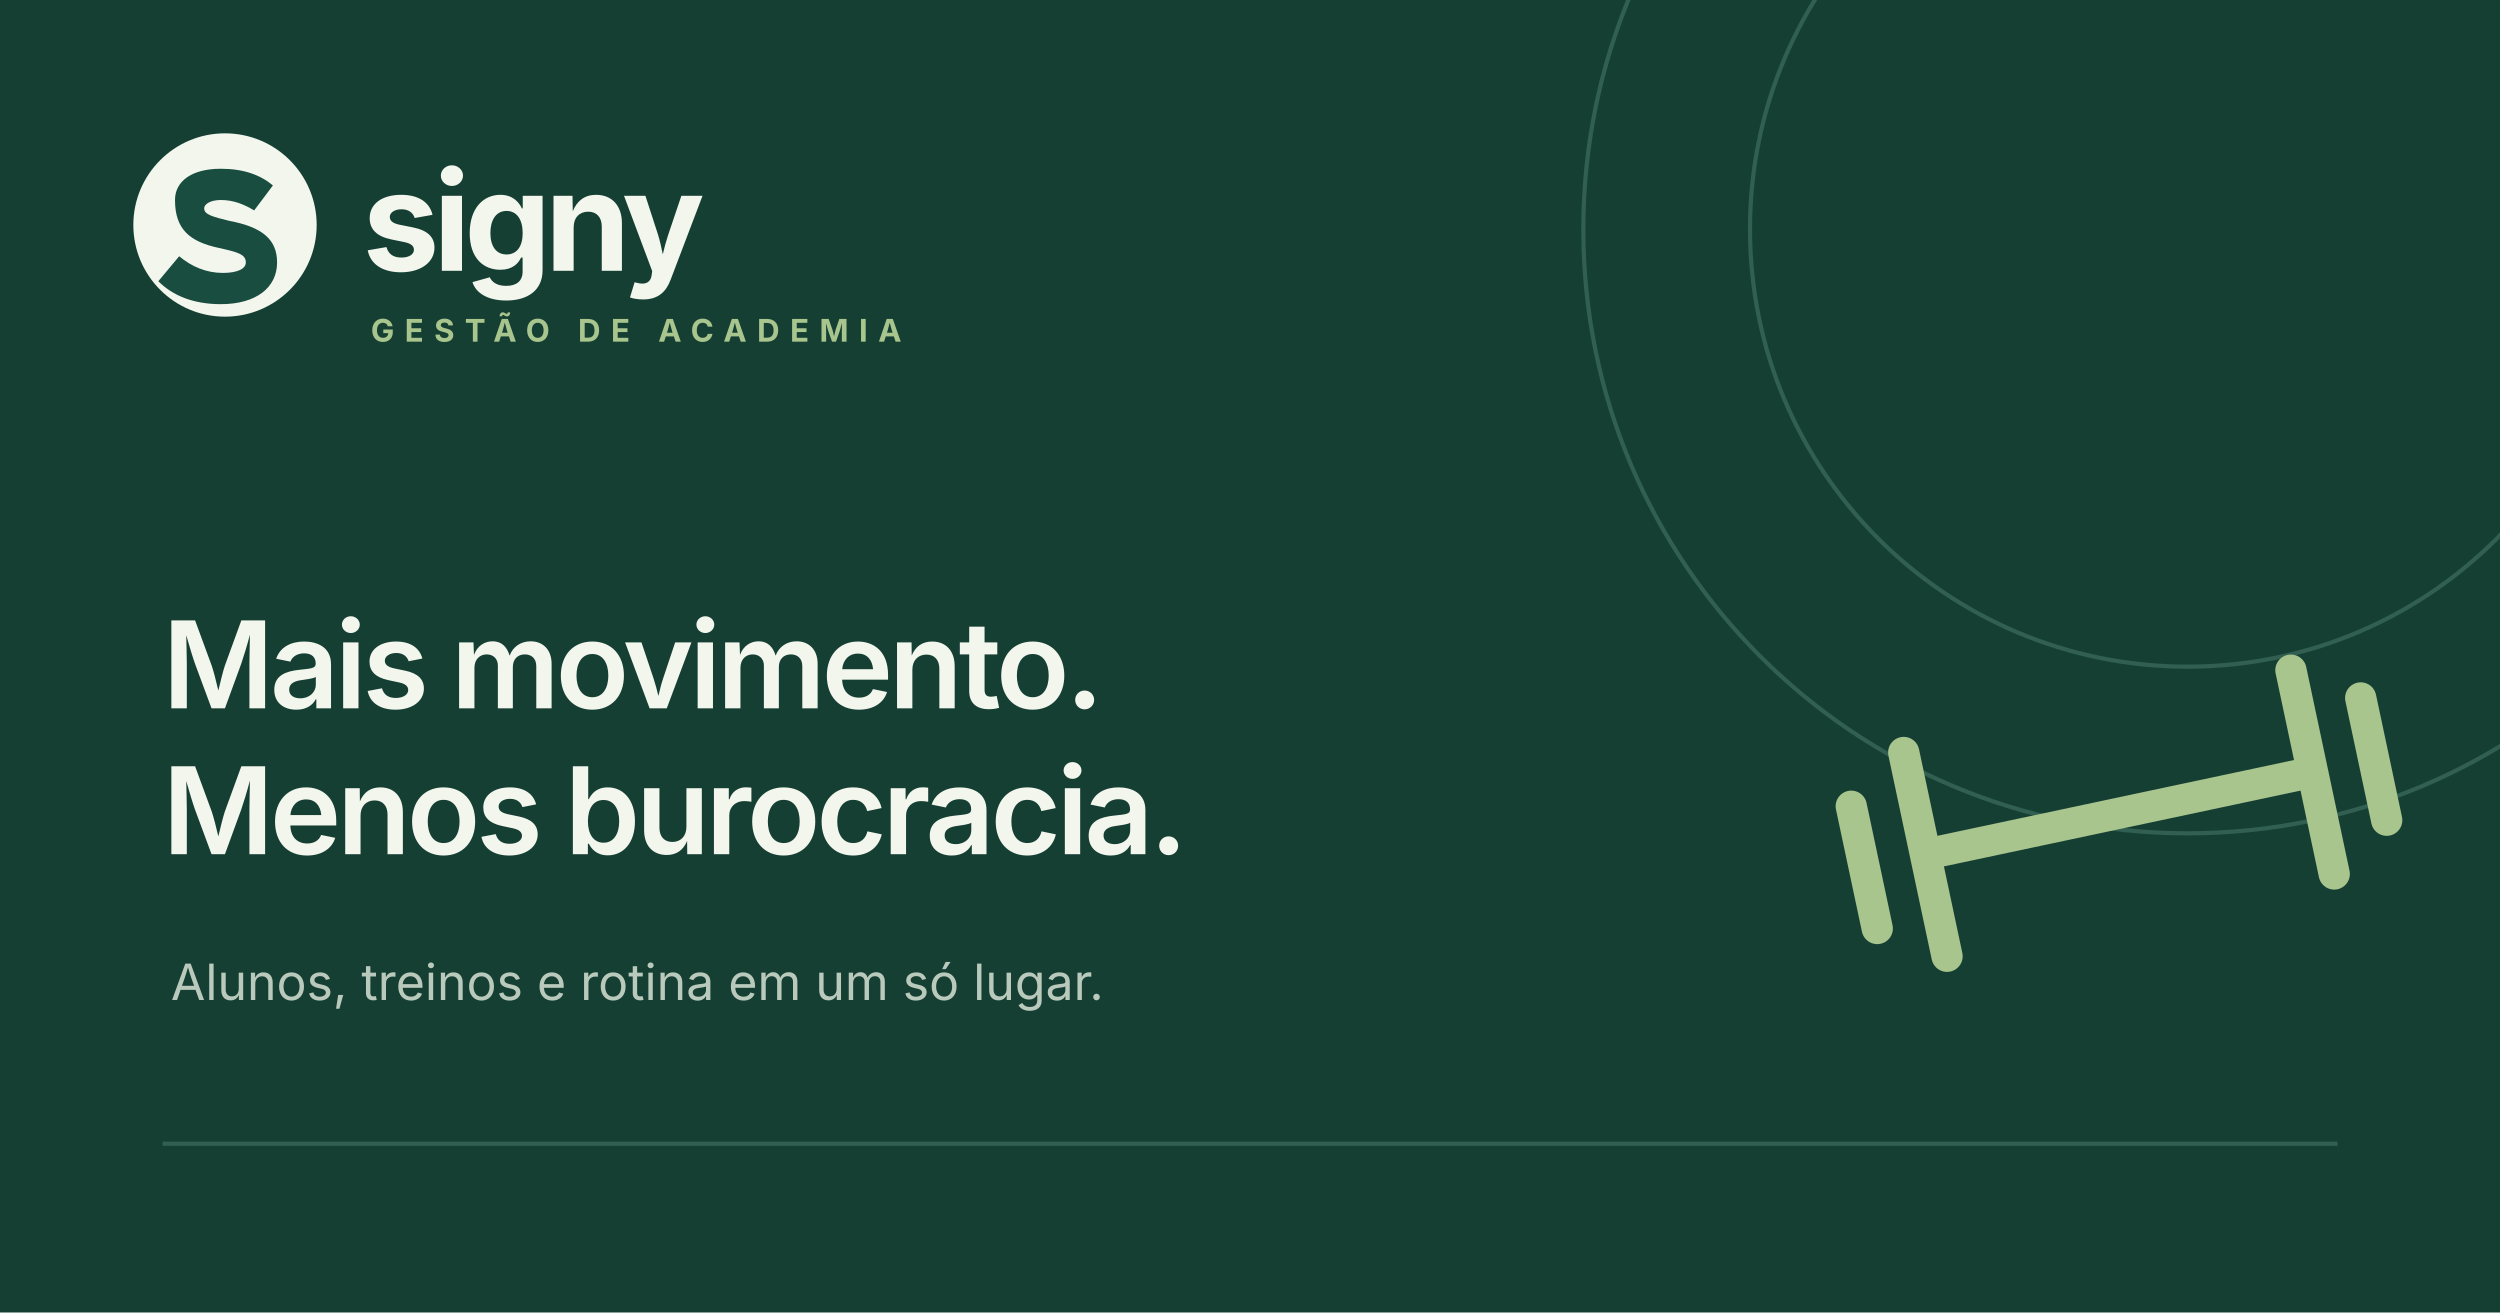
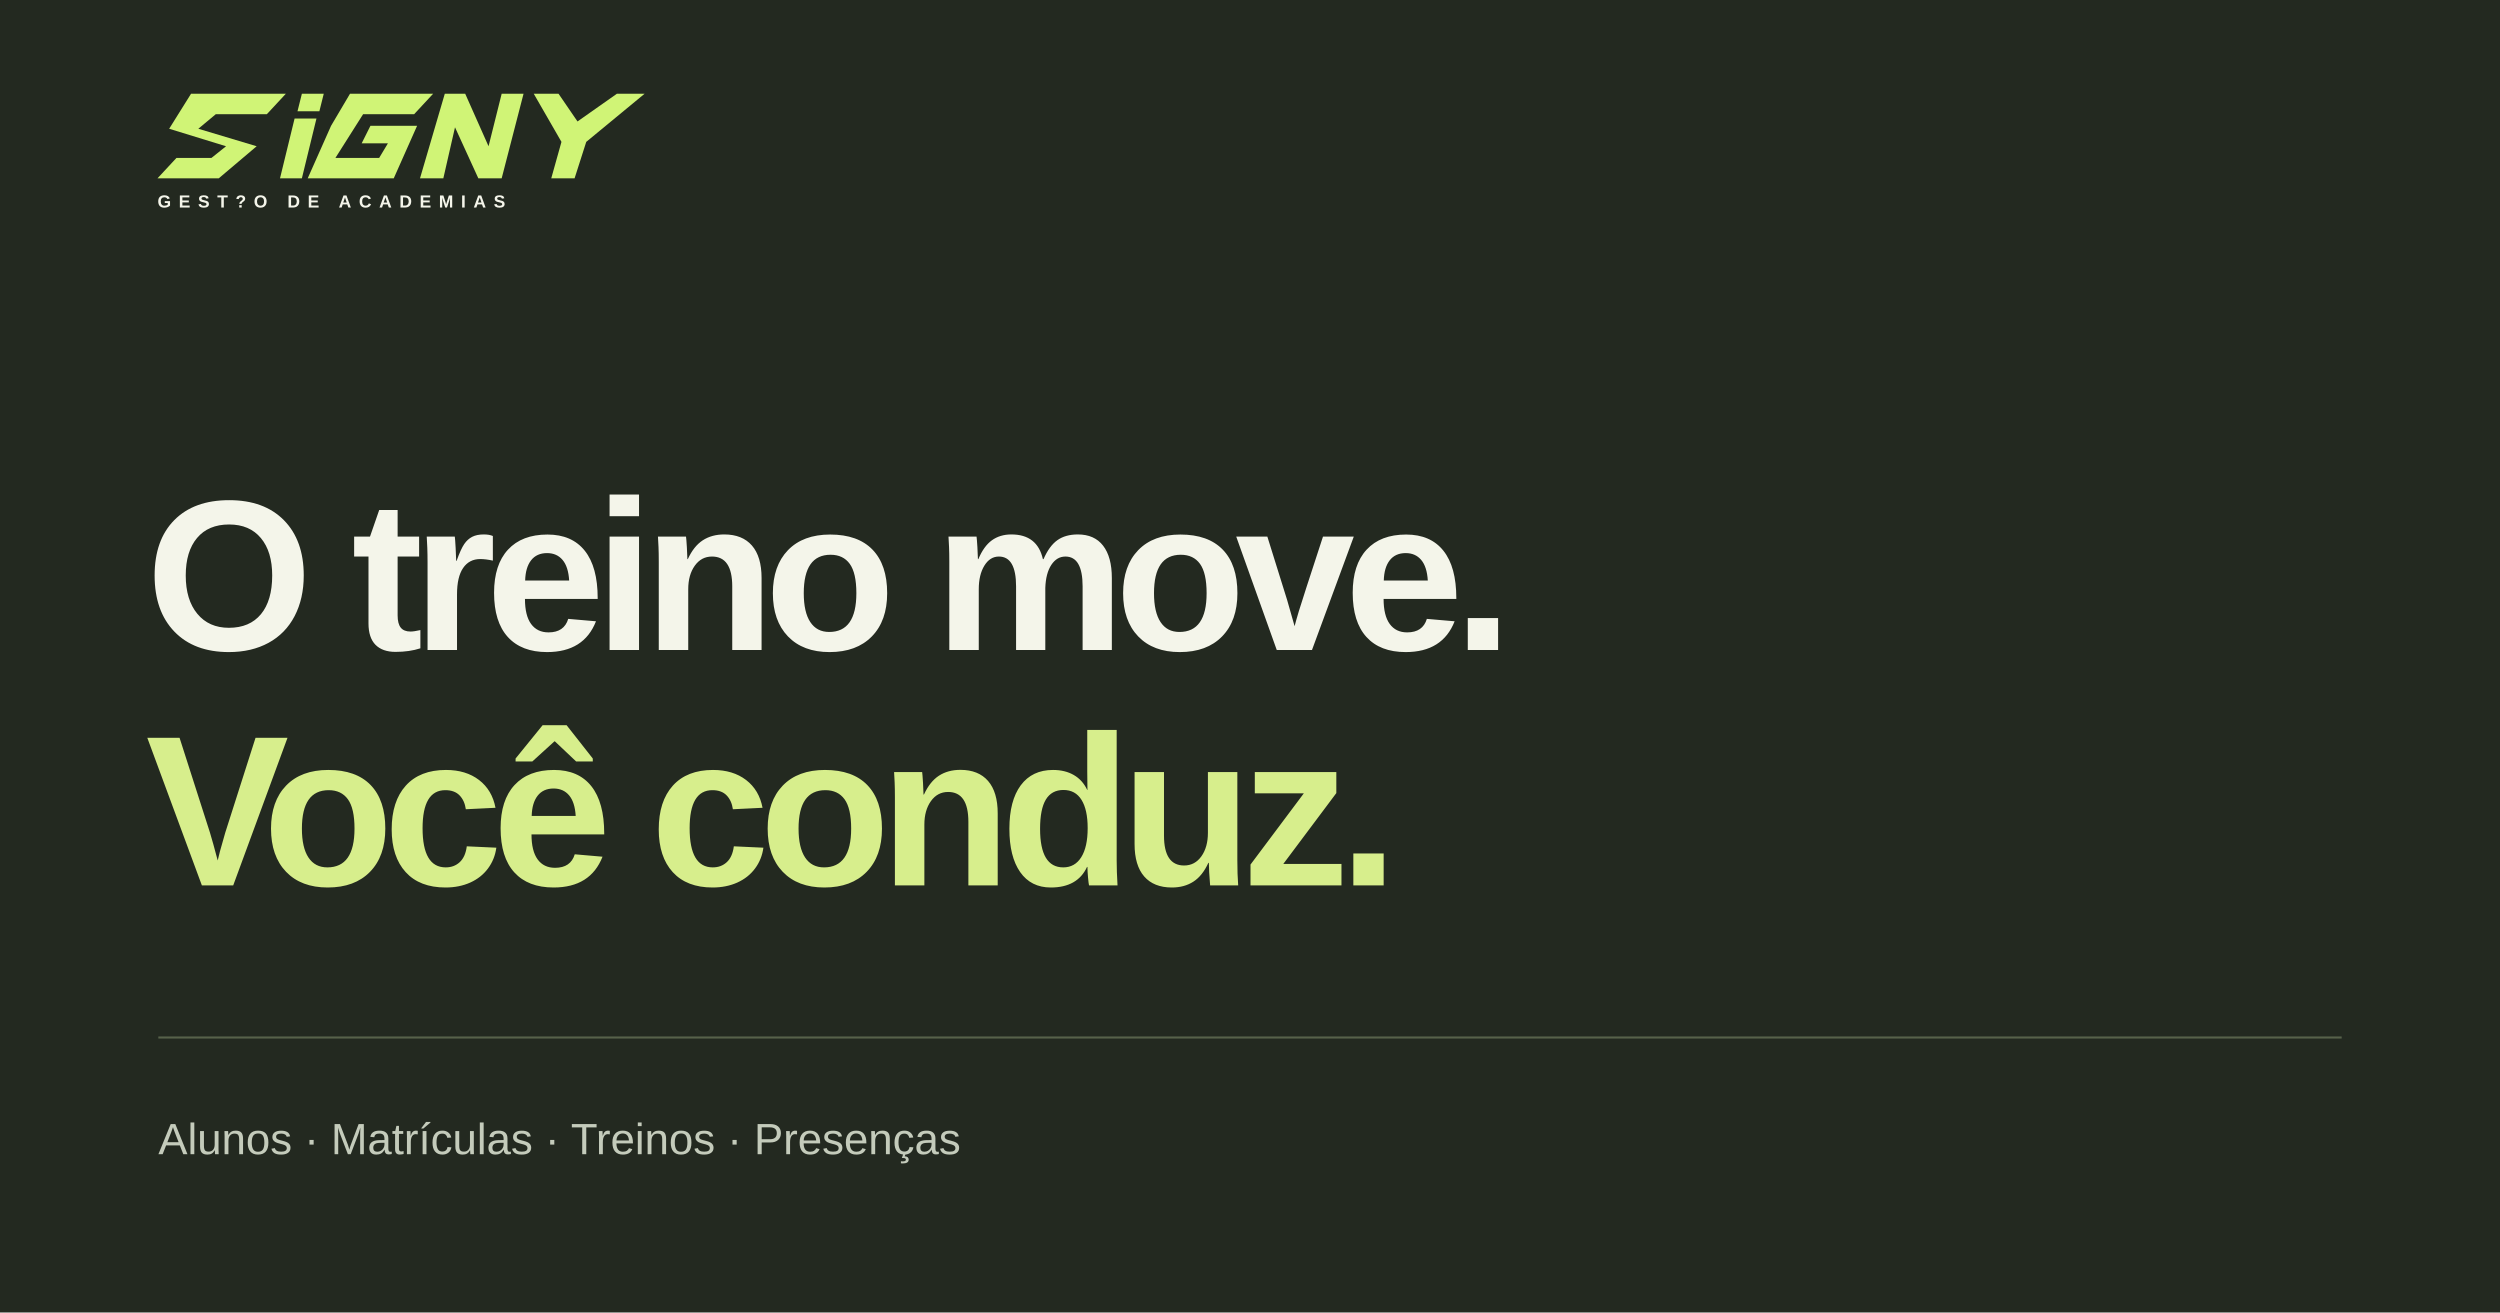
- <svg xmlns="http://www.w3.org/2000/svg" width="1200" height="630" viewBox="0 0 1200 630" role="img" aria-label="Signy, gestão de academia">
-   <rect width="1200" height="630" fill="#163f34" />
-   <circle cx="1050" cy="110" r="290" fill="none" stroke="#315f51" stroke-width="2" />
-   <circle cx="1050" cy="110" r="210" fill="none" stroke="#315f51" stroke-width="2" />
-   <circle cx="108" cy="108" r="44" fill="#f2f6ed" />
-   <path d="M84 96c0-9 8-15 22-15 11 0 19 3 25 8l-9 12c-5-3-10-5-16-5-5 0-8 2-8 4 0 3 4 4 12 6 16 3 23 9 23 20 0 12-10 20-27 20-13 0-23-4-30-11l10-12c6 5 13 8 21 8 7 0 11-2 11-5 0-4-4-5-13-7-14-3-21-9-21-23Z" fill="#194d40" />
-   <text x="174" y="130" fill="#f2f6ed" font-family="Inter,Segoe UI,Arial,sans-serif" font-size="66" font-weight="750" letter-spacing="-3">signy</text>
-   <text x="178" y="164" fill="#a9c58e" font-family="Inter,Segoe UI,Arial,sans-serif" font-size="15" font-weight="700" letter-spacing="5">GESTÃO DE ACADEMIA</text>
-   <text x="78" y="340" fill="#f2f6ed" font-family="Inter,Segoe UI,Arial,sans-serif" font-size="58" font-weight="620" letter-spacing="-2">Mais movimento.</text>
-   <text x="78" y="410" fill="#f2f6ed" font-family="Inter,Segoe UI,Arial,sans-serif" font-size="58" font-weight="620" letter-spacing="-2">Menos burocracia.</text>
-   <text x="82" y="480" fill="#b9cabd" font-family="Inter,Segoe UI,Arial,sans-serif" font-size="24">Alunos, treinos e rotina em um só lugar.</text>
-   <g transform="translate(865 300) rotate(-12)" fill="none" stroke="#a9c58e" stroke-width="15" stroke-linecap="round">
-     <path d="M35 70v100M5 90v60M225 70v100M255 90v60M35 120h190" />
+ <svg xmlns="http://www.w3.org/2000/svg" width="1200" height="630" viewBox="0 0 1200 630">
+   <rect width="1200" height="630" fill="#232920" />
+   <g transform="translate(70 38) scale(.7)">
+     <g fill="#d0f476" transform="translate(8 3)">
+       <path d="M23 7H88L75 21H40L28 31L68 43L42 65H0L13 51H37L47 43L8 31Z" />
+       <path d="M99 7H114L111 19H96ZM94 24H109L99 65H84Z" />
+       <path d="M132 7H189L176 21H141L122 51H152L158 41H140L146 29H178L162 65H103L119 29Z" />
+       <path d="M197 7H211L227 43L236 7H251L236 65H220L204 30L196 65H180Z" />
+       <path d="M258 7H275L288 26L315 7H334L294 40L286 65H270L277 40Z" />
+     </g>
+     <text x="8" y="88" fill="#f4f5ea" font-family="Segoe UI,Arial,sans-serif" font-size="12" font-weight="600" letter-spacing="5.2">GEST?O DE ACADEMIAS</text>
  </g>
-   <rect x="78" y="548" width="1044" height="2" fill="#315f51" />
+   <g font-family="Segoe UI,Arial,sans-serif">
+     <text x="70" y="312" font-size="103" font-weight="700" letter-spacing="-5" fill="#f4f5ea">O treino move.</text>
+     <text x="70" y="425" font-size="103" font-weight="700" letter-spacing="-5" fill="#d7ee8c">Você conduz.</text>
+     <path d="M76 498H1124" stroke="#57614a" />
+     <text x="76" y="554" font-size="21" fill="#c4cbbb">Alunos · Matrículas · Treinos · Presenças</text>
+   </g>
</svg>
